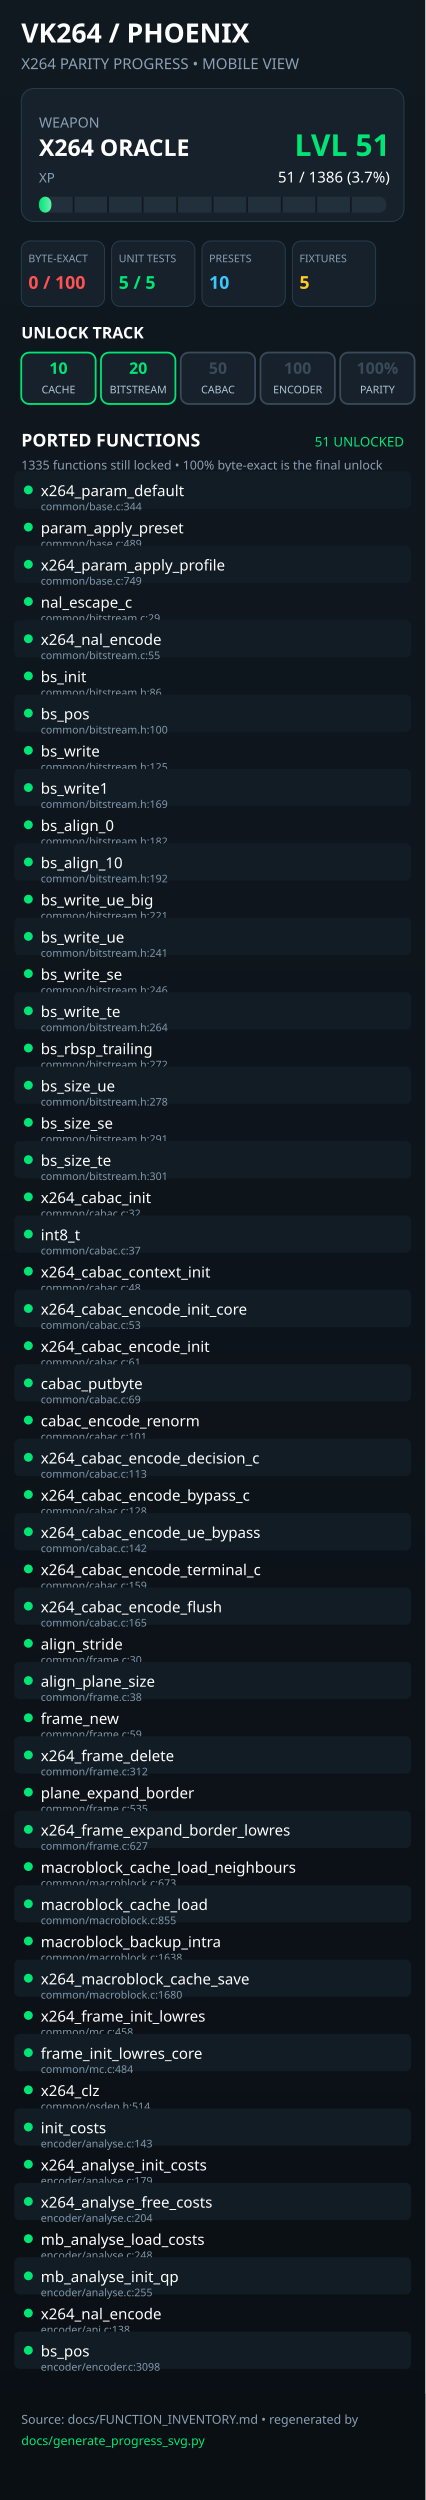
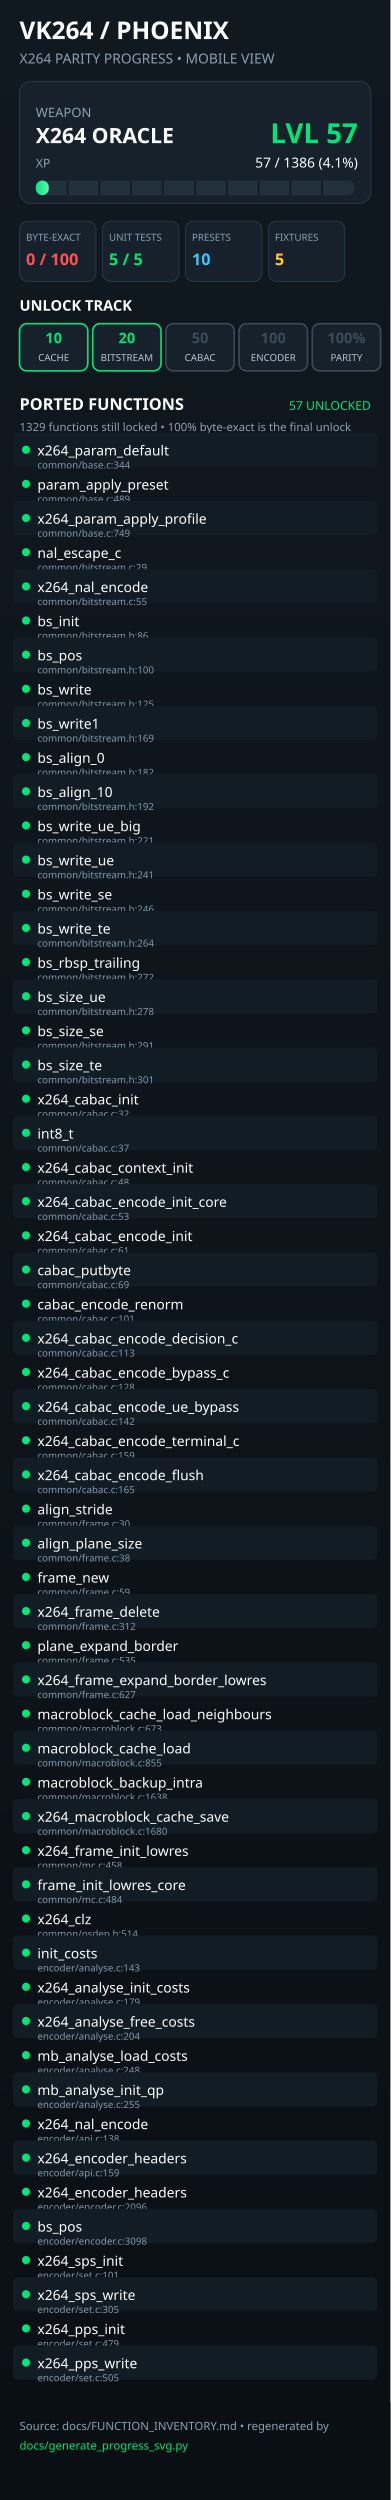
- <svg xmlns="http://www.w3.org/2000/svg" width="480" height="2822" viewBox="0 0 480 2822" role="img" aria-label="Phoenix x264 parity progress">
+ <svg xmlns="http://www.w3.org/2000/svg" width="480" height="3074" viewBox="0 0 480 3074" role="img" aria-label="Phoenix x264 parity progress">
  <defs>
    <linearGradient id="bg" x1="0" y1="0" x2="0" y2="1">
      <stop offset="0" stop-color="#101820" />
      <stop offset="1" stop-color="#0a0f14" />
    </linearGradient>
    <linearGradient id="xp" x1="0" y1="0" x2="1" y2="0">
      <stop offset="0" stop-color="#00e676" />
      <stop offset="1" stop-color="#69f0ae" />
    </linearGradient>
  </defs>
-   <rect width="480" height="2822" fill="url(#bg)" />
+   <rect width="480" height="3074" fill="url(#bg)" />
  <text x="24" y="48" font-family="sans-serif" font-size="30" font-weight="700" fill="#ffffff">VK264 / PHOENIX</text>
  <text x="24" y="78" font-family="sans-serif" font-size="17" fill="#8aa0b4">X264 PARITY PROGRESS  •  MOBILE VIEW</text>
  <rect x="24" y="100" width="432" height="150" rx="14" fill="#16212b" stroke="#274050" />
  <text x="44" y="144" font-family="sans-serif" font-size="16" fill="#8aa0b4">WEAPON</text>
  <text x="44" y="176" font-family="sans-serif" font-size="26" font-weight="700" fill="#ffffff">X264 ORACLE</text>
-   <text x="440" y="176" text-anchor="end" font-family="sans-serif" font-size="34" font-weight="700" fill="#00e676">LVL 51</text>
+   <text x="440" y="176" text-anchor="end" font-family="sans-serif" font-size="34" font-weight="700" fill="#00e676">LVL 57</text>
  <text x="44" y="206" font-family="sans-serif" font-size="15" fill="#8aa0b4">XP</text>
-   <text x="440" y="206" text-anchor="end" font-family="sans-serif" font-size="17" fill="#ffffff">51 / 1386  (3.7%)</text>
+   <text x="440" y="206" text-anchor="end" font-family="sans-serif" font-size="17" fill="#ffffff">57 / 1386  (4.1%)</text>
  <rect x="44" y="222" width="392" height="18" rx="8" fill="#22303c" />
-   <rect x="44" y="222" width="14" height="18" rx="8" fill="url(#xp)" />
+   <rect x="44" y="222" width="16" height="18" rx="8" fill="url(#xp)" />
  <line x1="83" y1="222" x2="83" y2="240" stroke="#101820" stroke-width="2" />
  <line x1="122" y1="222" x2="122" y2="240" stroke="#101820" stroke-width="2" />
  <line x1="161" y1="222" x2="161" y2="240" stroke="#101820" stroke-width="2" />
  <line x1="200" y1="222" x2="200" y2="240" stroke="#101820" stroke-width="2" />
  <line x1="240" y1="222" x2="240" y2="240" stroke="#101820" stroke-width="2" />
  <line x1="279" y1="222" x2="279" y2="240" stroke="#101820" stroke-width="2" />
  <line x1="318" y1="222" x2="318" y2="240" stroke="#101820" stroke-width="2" />
  <line x1="357" y1="222" x2="357" y2="240" stroke="#101820" stroke-width="2" />
  <line x1="396" y1="222" x2="396" y2="240" stroke="#101820" stroke-width="2" />
  <rect x="24" y="272" width="94" height="74" rx="10" fill="#16212b" stroke="#274050" />
  <text x="32" y="296" font-family="sans-serif" font-size="12" fill="#8aa0b4">BYTE-EXACT</text>
  <text x="32" y="326" font-family="sans-serif" font-size="20" font-weight="700" fill="#ff5252">0 / 100</text>
  <rect x="126" y="272" width="94" height="74" rx="10" fill="#16212b" stroke="#274050" />
  <text x="134" y="296" font-family="sans-serif" font-size="12" fill="#8aa0b4">UNIT TESTS</text>
  <text x="134" y="326" font-family="sans-serif" font-size="20" font-weight="700" fill="#00e676">5 / 5</text>
  <rect x="228" y="272" width="94" height="74" rx="10" fill="#16212b" stroke="#274050" />
  <text x="236" y="296" font-family="sans-serif" font-size="12" fill="#8aa0b4">PRESETS</text>
  <text x="236" y="326" font-family="sans-serif" font-size="20" font-weight="700" fill="#40c4ff">10</text>
  <rect x="330" y="272" width="94" height="74" rx="10" fill="#16212b" stroke="#274050" />
  <text x="338" y="296" font-family="sans-serif" font-size="12" fill="#8aa0b4">FIXTURES</text>
  <text x="338" y="326" font-family="sans-serif" font-size="20" font-weight="700" fill="#ffca28">5</text>
  <text x="24" y="382" font-family="sans-serif" font-size="18" font-weight="700" fill="#ffffff">UNLOCK TRACK</text>
  <rect x="24" y="398" width="84" height="58" rx="9" fill="#16212b" stroke="#00e676" stroke-width="2" />
  <text x="66" y="422" text-anchor="middle" font-family="sans-serif" font-size="18" font-weight="700" fill="#00e676">10</text>
  <text x="66" y="444" text-anchor="middle" font-family="sans-serif" font-size="12" fill="#b0c4d4">CACHE</text>
  <rect x="114" y="398" width="84" height="58" rx="9" fill="#16212b" stroke="#00e676" stroke-width="2" />
  <text x="156" y="422" text-anchor="middle" font-family="sans-serif" font-size="18" font-weight="700" fill="#00e676">20</text>
  <text x="156" y="444" text-anchor="middle" font-family="sans-serif" font-size="12" fill="#b0c4d4">BITSTREAM</text>
  <rect x="204" y="398" width="84" height="58" rx="9" fill="#16212b" stroke="#3a4a58" stroke-width="2" />
  <text x="246" y="422" text-anchor="middle" font-family="sans-serif" font-size="18" font-weight="700" fill="#3a4a58">50</text>
  <text x="246" y="444" text-anchor="middle" font-family="sans-serif" font-size="12" fill="#b0c4d4">CABAC</text>
  <rect x="294" y="398" width="84" height="58" rx="9" fill="#16212b" stroke="#3a4a58" stroke-width="2" />
  <text x="336" y="422" text-anchor="middle" font-family="sans-serif" font-size="18" font-weight="700" fill="#3a4a58">100</text>
  <text x="336" y="444" text-anchor="middle" font-family="sans-serif" font-size="12" fill="#b0c4d4">ENCODER</text>
  <rect x="384" y="398" width="84" height="58" rx="9" fill="#16212b" stroke="#3a4a58" stroke-width="2" />
  <text x="426" y="422" text-anchor="middle" font-family="sans-serif" font-size="18" font-weight="700" fill="#3a4a58">100%</text>
  <text x="426" y="444" text-anchor="middle" font-family="sans-serif" font-size="12" fill="#b0c4d4">PARITY</text>
  <text x="24" y="504" font-family="sans-serif" font-size="20" font-weight="700" fill="#ffffff">PORTED FUNCTIONS</text>
-   <text x="456" y="504" text-anchor="end" font-family="sans-serif" font-size="15" fill="#00e676">51 UNLOCKED</text>
-   <text x="24" y="530" font-family="sans-serif" font-size="14" fill="#8aa0b4">1335 functions still locked • 100% byte-exact is the final unlock</text>
+   <text x="456" y="504" text-anchor="end" font-family="sans-serif" font-size="15" fill="#00e676">57 UNLOCKED</text>
+   <text x="24" y="530" font-family="sans-serif" font-size="14" fill="#8aa0b4">1329 functions still locked • 100% byte-exact is the final unlock</text>
  <rect x="16" y="532" width="448" height="42" rx="6" fill="#121c25" />
  <circle cx="32" cy="553" r="5" fill="#00e676" />
  <text x="46" y="560" font-family="sans-serif" font-size="17" fill="#ffffff">x264_param_default</text>
  <text x="46" y="576" font-family="sans-serif" font-size="12" fill="#7f97aa">common/base.c:344</text>
  <circle cx="32" cy="595" r="5" fill="#00e676" />
  <text x="46" y="602" font-family="sans-serif" font-size="17" fill="#ffffff">param_apply_preset</text>
  <text x="46" y="618" font-family="sans-serif" font-size="12" fill="#7f97aa">common/base.c:489</text>
  <rect x="16" y="616" width="448" height="42" rx="6" fill="#121c25" />
  <circle cx="32" cy="637" r="5" fill="#00e676" />
  <text x="46" y="644" font-family="sans-serif" font-size="17" fill="#ffffff">x264_param_apply_profile</text>
  <text x="46" y="660" font-family="sans-serif" font-size="12" fill="#7f97aa">common/base.c:749</text>
  <circle cx="32" cy="679" r="5" fill="#00e676" />
  <text x="46" y="686" font-family="sans-serif" font-size="17" fill="#ffffff">nal_escape_c</text>
  <text x="46" y="702" font-family="sans-serif" font-size="12" fill="#7f97aa">common/bitstream.c:29</text>
  <rect x="16" y="700" width="448" height="42" rx="6" fill="#121c25" />
  <circle cx="32" cy="721" r="5" fill="#00e676" />
  <text x="46" y="728" font-family="sans-serif" font-size="17" fill="#ffffff">x264_nal_encode</text>
  <text x="46" y="744" font-family="sans-serif" font-size="12" fill="#7f97aa">common/bitstream.c:55</text>
  <circle cx="32" cy="763" r="5" fill="#00e676" />
  <text x="46" y="770" font-family="sans-serif" font-size="17" fill="#ffffff">bs_init</text>
  <text x="46" y="786" font-family="sans-serif" font-size="12" fill="#7f97aa">common/bitstream.h:86</text>
  <rect x="16" y="784" width="448" height="42" rx="6" fill="#121c25" />
  <circle cx="32" cy="805" r="5" fill="#00e676" />
  <text x="46" y="812" font-family="sans-serif" font-size="17" fill="#ffffff">bs_pos</text>
  <text x="46" y="828" font-family="sans-serif" font-size="12" fill="#7f97aa">common/bitstream.h:100</text>
  <circle cx="32" cy="847" r="5" fill="#00e676" />
  <text x="46" y="854" font-family="sans-serif" font-size="17" fill="#ffffff">bs_write</text>
  <text x="46" y="870" font-family="sans-serif" font-size="12" fill="#7f97aa">common/bitstream.h:125</text>
  <rect x="16" y="868" width="448" height="42" rx="6" fill="#121c25" />
  <circle cx="32" cy="889" r="5" fill="#00e676" />
  <text x="46" y="896" font-family="sans-serif" font-size="17" fill="#ffffff">bs_write1</text>
  <text x="46" y="912" font-family="sans-serif" font-size="12" fill="#7f97aa">common/bitstream.h:169</text>
  <circle cx="32" cy="931" r="5" fill="#00e676" />
  <text x="46" y="938" font-family="sans-serif" font-size="17" fill="#ffffff">bs_align_0</text>
  <text x="46" y="954" font-family="sans-serif" font-size="12" fill="#7f97aa">common/bitstream.h:182</text>
  <rect x="16" y="952" width="448" height="42" rx="6" fill="#121c25" />
  <circle cx="32" cy="973" r="5" fill="#00e676" />
  <text x="46" y="980" font-family="sans-serif" font-size="17" fill="#ffffff">bs_align_10</text>
  <text x="46" y="996" font-family="sans-serif" font-size="12" fill="#7f97aa">common/bitstream.h:192</text>
  <circle cx="32" cy="1015" r="5" fill="#00e676" />
  <text x="46" y="1022" font-family="sans-serif" font-size="17" fill="#ffffff">bs_write_ue_big</text>
  <text x="46" y="1038" font-family="sans-serif" font-size="12" fill="#7f97aa">common/bitstream.h:221</text>
  <rect x="16" y="1036" width="448" height="42" rx="6" fill="#121c25" />
  <circle cx="32" cy="1057" r="5" fill="#00e676" />
  <text x="46" y="1064" font-family="sans-serif" font-size="17" fill="#ffffff">bs_write_ue</text>
  <text x="46" y="1080" font-family="sans-serif" font-size="12" fill="#7f97aa">common/bitstream.h:241</text>
  <circle cx="32" cy="1099" r="5" fill="#00e676" />
  <text x="46" y="1106" font-family="sans-serif" font-size="17" fill="#ffffff">bs_write_se</text>
  <text x="46" y="1122" font-family="sans-serif" font-size="12" fill="#7f97aa">common/bitstream.h:246</text>
  <rect x="16" y="1120" width="448" height="42" rx="6" fill="#121c25" />
  <circle cx="32" cy="1141" r="5" fill="#00e676" />
  <text x="46" y="1148" font-family="sans-serif" font-size="17" fill="#ffffff">bs_write_te</text>
  <text x="46" y="1164" font-family="sans-serif" font-size="12" fill="#7f97aa">common/bitstream.h:264</text>
  <circle cx="32" cy="1183" r="5" fill="#00e676" />
  <text x="46" y="1190" font-family="sans-serif" font-size="17" fill="#ffffff">bs_rbsp_trailing</text>
  <text x="46" y="1206" font-family="sans-serif" font-size="12" fill="#7f97aa">common/bitstream.h:272</text>
  <rect x="16" y="1204" width="448" height="42" rx="6" fill="#121c25" />
  <circle cx="32" cy="1225" r="5" fill="#00e676" />
  <text x="46" y="1232" font-family="sans-serif" font-size="17" fill="#ffffff">bs_size_ue</text>
  <text x="46" y="1248" font-family="sans-serif" font-size="12" fill="#7f97aa">common/bitstream.h:278</text>
  <circle cx="32" cy="1267" r="5" fill="#00e676" />
  <text x="46" y="1274" font-family="sans-serif" font-size="17" fill="#ffffff">bs_size_se</text>
  <text x="46" y="1290" font-family="sans-serif" font-size="12" fill="#7f97aa">common/bitstream.h:291</text>
  <rect x="16" y="1288" width="448" height="42" rx="6" fill="#121c25" />
  <circle cx="32" cy="1309" r="5" fill="#00e676" />
  <text x="46" y="1316" font-family="sans-serif" font-size="17" fill="#ffffff">bs_size_te</text>
  <text x="46" y="1332" font-family="sans-serif" font-size="12" fill="#7f97aa">common/bitstream.h:301</text>
  <circle cx="32" cy="1351" r="5" fill="#00e676" />
  <text x="46" y="1358" font-family="sans-serif" font-size="17" fill="#ffffff">x264_cabac_init</text>
  <text x="46" y="1374" font-family="sans-serif" font-size="12" fill="#7f97aa">common/cabac.c:32</text>
  <rect x="16" y="1372" width="448" height="42" rx="6" fill="#121c25" />
  <circle cx="32" cy="1393" r="5" fill="#00e676" />
  <text x="46" y="1400" font-family="sans-serif" font-size="17" fill="#ffffff">int8_t</text>
  <text x="46" y="1416" font-family="sans-serif" font-size="12" fill="#7f97aa">common/cabac.c:37</text>
  <circle cx="32" cy="1435" r="5" fill="#00e676" />
  <text x="46" y="1442" font-family="sans-serif" font-size="17" fill="#ffffff">x264_cabac_context_init</text>
  <text x="46" y="1458" font-family="sans-serif" font-size="12" fill="#7f97aa">common/cabac.c:48</text>
  <rect x="16" y="1456" width="448" height="42" rx="6" fill="#121c25" />
  <circle cx="32" cy="1477" r="5" fill="#00e676" />
  <text x="46" y="1484" font-family="sans-serif" font-size="17" fill="#ffffff">x264_cabac_encode_init_core</text>
  <text x="46" y="1500" font-family="sans-serif" font-size="12" fill="#7f97aa">common/cabac.c:53</text>
  <circle cx="32" cy="1519" r="5" fill="#00e676" />
  <text x="46" y="1526" font-family="sans-serif" font-size="17" fill="#ffffff">x264_cabac_encode_init</text>
  <text x="46" y="1542" font-family="sans-serif" font-size="12" fill="#7f97aa">common/cabac.c:61</text>
  <rect x="16" y="1540" width="448" height="42" rx="6" fill="#121c25" />
  <circle cx="32" cy="1561" r="5" fill="#00e676" />
  <text x="46" y="1568" font-family="sans-serif" font-size="17" fill="#ffffff">cabac_putbyte</text>
  <text x="46" y="1584" font-family="sans-serif" font-size="12" fill="#7f97aa">common/cabac.c:69</text>
  <circle cx="32" cy="1603" r="5" fill="#00e676" />
  <text x="46" y="1610" font-family="sans-serif" font-size="17" fill="#ffffff">cabac_encode_renorm</text>
  <text x="46" y="1626" font-family="sans-serif" font-size="12" fill="#7f97aa">common/cabac.c:101</text>
  <rect x="16" y="1624" width="448" height="42" rx="6" fill="#121c25" />
  <circle cx="32" cy="1645" r="5" fill="#00e676" />
  <text x="46" y="1652" font-family="sans-serif" font-size="17" fill="#ffffff">x264_cabac_encode_decision_c</text>
  <text x="46" y="1668" font-family="sans-serif" font-size="12" fill="#7f97aa">common/cabac.c:113</text>
  <circle cx="32" cy="1687" r="5" fill="#00e676" />
  <text x="46" y="1694" font-family="sans-serif" font-size="17" fill="#ffffff">x264_cabac_encode_bypass_c</text>
  <text x="46" y="1710" font-family="sans-serif" font-size="12" fill="#7f97aa">common/cabac.c:128</text>
  <rect x="16" y="1708" width="448" height="42" rx="6" fill="#121c25" />
  <circle cx="32" cy="1729" r="5" fill="#00e676" />
  <text x="46" y="1736" font-family="sans-serif" font-size="17" fill="#ffffff">x264_cabac_encode_ue_bypass</text>
  <text x="46" y="1752" font-family="sans-serif" font-size="12" fill="#7f97aa">common/cabac.c:142</text>
  <circle cx="32" cy="1771" r="5" fill="#00e676" />
  <text x="46" y="1778" font-family="sans-serif" font-size="17" fill="#ffffff">x264_cabac_encode_terminal_c</text>
  <text x="46" y="1794" font-family="sans-serif" font-size="12" fill="#7f97aa">common/cabac.c:159</text>
  <rect x="16" y="1792" width="448" height="42" rx="6" fill="#121c25" />
  <circle cx="32" cy="1813" r="5" fill="#00e676" />
  <text x="46" y="1820" font-family="sans-serif" font-size="17" fill="#ffffff">x264_cabac_encode_flush</text>
  <text x="46" y="1836" font-family="sans-serif" font-size="12" fill="#7f97aa">common/cabac.c:165</text>
  <circle cx="32" cy="1855" r="5" fill="#00e676" />
  <text x="46" y="1862" font-family="sans-serif" font-size="17" fill="#ffffff">align_stride</text>
  <text x="46" y="1878" font-family="sans-serif" font-size="12" fill="#7f97aa">common/frame.c:30</text>
  <rect x="16" y="1876" width="448" height="42" rx="6" fill="#121c25" />
  <circle cx="32" cy="1897" r="5" fill="#00e676" />
  <text x="46" y="1904" font-family="sans-serif" font-size="17" fill="#ffffff">align_plane_size</text>
  <text x="46" y="1920" font-family="sans-serif" font-size="12" fill="#7f97aa">common/frame.c:38</text>
  <circle cx="32" cy="1939" r="5" fill="#00e676" />
  <text x="46" y="1946" font-family="sans-serif" font-size="17" fill="#ffffff">frame_new</text>
  <text x="46" y="1962" font-family="sans-serif" font-size="12" fill="#7f97aa">common/frame.c:59</text>
  <rect x="16" y="1960" width="448" height="42" rx="6" fill="#121c25" />
  <circle cx="32" cy="1981" r="5" fill="#00e676" />
  <text x="46" y="1988" font-family="sans-serif" font-size="17" fill="#ffffff">x264_frame_delete</text>
  <text x="46" y="2004" font-family="sans-serif" font-size="12" fill="#7f97aa">common/frame.c:312</text>
  <circle cx="32" cy="2023" r="5" fill="#00e676" />
  <text x="46" y="2030" font-family="sans-serif" font-size="17" fill="#ffffff">plane_expand_border</text>
  <text x="46" y="2046" font-family="sans-serif" font-size="12" fill="#7f97aa">common/frame.c:535</text>
  <rect x="16" y="2044" width="448" height="42" rx="6" fill="#121c25" />
  <circle cx="32" cy="2065" r="5" fill="#00e676" />
  <text x="46" y="2072" font-family="sans-serif" font-size="17" fill="#ffffff">x264_frame_expand_border_lowres</text>
  <text x="46" y="2088" font-family="sans-serif" font-size="12" fill="#7f97aa">common/frame.c:627</text>
  <circle cx="32" cy="2107" r="5" fill="#00e676" />
  <text x="46" y="2114" font-family="sans-serif" font-size="17" fill="#ffffff">macroblock_cache_load_neighbours</text>
  <text x="46" y="2130" font-family="sans-serif" font-size="12" fill="#7f97aa">common/macroblock.c:673</text>
  <rect x="16" y="2128" width="448" height="42" rx="6" fill="#121c25" />
  <circle cx="32" cy="2149" r="5" fill="#00e676" />
  <text x="46" y="2156" font-family="sans-serif" font-size="17" fill="#ffffff">macroblock_cache_load</text>
  <text x="46" y="2172" font-family="sans-serif" font-size="12" fill="#7f97aa">common/macroblock.c:855</text>
  <circle cx="32" cy="2191" r="5" fill="#00e676" />
  <text x="46" y="2198" font-family="sans-serif" font-size="17" fill="#ffffff">macroblock_backup_intra</text>
  <text x="46" y="2214" font-family="sans-serif" font-size="12" fill="#7f97aa">common/macroblock.c:1638</text>
  <rect x="16" y="2212" width="448" height="42" rx="6" fill="#121c25" />
  <circle cx="32" cy="2233" r="5" fill="#00e676" />
  <text x="46" y="2240" font-family="sans-serif" font-size="17" fill="#ffffff">x264_macroblock_cache_save</text>
  <text x="46" y="2256" font-family="sans-serif" font-size="12" fill="#7f97aa">common/macroblock.c:1680</text>
  <circle cx="32" cy="2275" r="5" fill="#00e676" />
  <text x="46" y="2282" font-family="sans-serif" font-size="17" fill="#ffffff">x264_frame_init_lowres</text>
  <text x="46" y="2298" font-family="sans-serif" font-size="12" fill="#7f97aa">common/mc.c:458</text>
  <rect x="16" y="2296" width="448" height="42" rx="6" fill="#121c25" />
  <circle cx="32" cy="2317" r="5" fill="#00e676" />
  <text x="46" y="2324" font-family="sans-serif" font-size="17" fill="#ffffff">frame_init_lowres_core</text>
  <text x="46" y="2340" font-family="sans-serif" font-size="12" fill="#7f97aa">common/mc.c:484</text>
  <circle cx="32" cy="2359" r="5" fill="#00e676" />
  <text x="46" y="2366" font-family="sans-serif" font-size="17" fill="#ffffff">x264_clz</text>
  <text x="46" y="2382" font-family="sans-serif" font-size="12" fill="#7f97aa">common/osdep.h:514</text>
  <rect x="16" y="2380" width="448" height="42" rx="6" fill="#121c25" />
  <circle cx="32" cy="2401" r="5" fill="#00e676" />
  <text x="46" y="2408" font-family="sans-serif" font-size="17" fill="#ffffff">init_costs</text>
  <text x="46" y="2424" font-family="sans-serif" font-size="12" fill="#7f97aa">encoder/analyse.c:143</text>
  <circle cx="32" cy="2443" r="5" fill="#00e676" />
  <text x="46" y="2450" font-family="sans-serif" font-size="17" fill="#ffffff">x264_analyse_init_costs</text>
  <text x="46" y="2466" font-family="sans-serif" font-size="12" fill="#7f97aa">encoder/analyse.c:179</text>
  <rect x="16" y="2464" width="448" height="42" rx="6" fill="#121c25" />
  <circle cx="32" cy="2485" r="5" fill="#00e676" />
  <text x="46" y="2492" font-family="sans-serif" font-size="17" fill="#ffffff">x264_analyse_free_costs</text>
  <text x="46" y="2508" font-family="sans-serif" font-size="12" fill="#7f97aa">encoder/analyse.c:204</text>
  <circle cx="32" cy="2527" r="5" fill="#00e676" />
  <text x="46" y="2534" font-family="sans-serif" font-size="17" fill="#ffffff">mb_analyse_load_costs</text>
  <text x="46" y="2550" font-family="sans-serif" font-size="12" fill="#7f97aa">encoder/analyse.c:248</text>
  <rect x="16" y="2548" width="448" height="42" rx="6" fill="#121c25" />
  <circle cx="32" cy="2569" r="5" fill="#00e676" />
  <text x="46" y="2576" font-family="sans-serif" font-size="17" fill="#ffffff">mb_analyse_init_qp</text>
  <text x="46" y="2592" font-family="sans-serif" font-size="12" fill="#7f97aa">encoder/analyse.c:255</text>
  <circle cx="32" cy="2611" r="5" fill="#00e676" />
  <text x="46" y="2618" font-family="sans-serif" font-size="17" fill="#ffffff">x264_nal_encode</text>
  <text x="46" y="2634" font-family="sans-serif" font-size="12" fill="#7f97aa">encoder/api.c:138</text>
  <rect x="16" y="2632" width="448" height="42" rx="6" fill="#121c25" />
  <circle cx="32" cy="2653" r="5" fill="#00e676" />
-   <text x="46" y="2660" font-family="sans-serif" font-size="17" fill="#ffffff">bs_pos</text>
-   <text x="46" y="2676" font-family="sans-serif" font-size="12" fill="#7f97aa">encoder/encoder.c:3098</text>
-   <rect x="0" y="2702" width="480" height="120" fill="#0a0f14" />
-   <text x="24" y="2736" font-family="sans-serif" font-size="14" fill="#8aa0b4">Source: docs/FUNCTION_INVENTORY.md • regenerated by</text>
-   <text x="24" y="2760" font-family="sans-serif" font-size="14" fill="#00e676">docs/generate_progress_svg.py</text>
+   <text x="46" y="2660" font-family="sans-serif" font-size="17" fill="#ffffff">x264_encoder_headers</text>
+   <text x="46" y="2676" font-family="sans-serif" font-size="12" fill="#7f97aa">encoder/api.c:159</text>
+   <circle cx="32" cy="2695" r="5" fill="#00e676" />
+   <text x="46" y="2702" font-family="sans-serif" font-size="17" fill="#ffffff">x264_encoder_headers</text>
+   <text x="46" y="2718" font-family="sans-serif" font-size="12" fill="#7f97aa">encoder/encoder.c:2096</text>
+   <rect x="16" y="2716" width="448" height="42" rx="6" fill="#121c25" />
+   <circle cx="32" cy="2737" r="5" fill="#00e676" />
+   <text x="46" y="2744" font-family="sans-serif" font-size="17" fill="#ffffff">bs_pos</text>
+   <text x="46" y="2760" font-family="sans-serif" font-size="12" fill="#7f97aa">encoder/encoder.c:3098</text>
+   <circle cx="32" cy="2779" r="5" fill="#00e676" />
+   <text x="46" y="2786" font-family="sans-serif" font-size="17" fill="#ffffff">x264_sps_init</text>
+   <text x="46" y="2802" font-family="sans-serif" font-size="12" fill="#7f97aa">encoder/set.c:101</text>
+   <rect x="16" y="2800" width="448" height="42" rx="6" fill="#121c25" />
+   <circle cx="32" cy="2821" r="5" fill="#00e676" />
+   <text x="46" y="2828" font-family="sans-serif" font-size="17" fill="#ffffff">x264_sps_write</text>
+   <text x="46" y="2844" font-family="sans-serif" font-size="12" fill="#7f97aa">encoder/set.c:305</text>
+   <circle cx="32" cy="2863" r="5" fill="#00e676" />
+   <text x="46" y="2870" font-family="sans-serif" font-size="17" fill="#ffffff">x264_pps_init</text>
+   <text x="46" y="2886" font-family="sans-serif" font-size="12" fill="#7f97aa">encoder/set.c:479</text>
+   <rect x="16" y="2884" width="448" height="42" rx="6" fill="#121c25" />
+   <circle cx="32" cy="2905" r="5" fill="#00e676" />
+   <text x="46" y="2912" font-family="sans-serif" font-size="17" fill="#ffffff">x264_pps_write</text>
+   <text x="46" y="2928" font-family="sans-serif" font-size="12" fill="#7f97aa">encoder/set.c:505</text>
+   <rect x="0" y="2954" width="480" height="120" fill="#0a0f14" />
+   <text x="24" y="2988" font-family="sans-serif" font-size="14" fill="#8aa0b4">Source: docs/FUNCTION_INVENTORY.md • regenerated by</text>
+   <text x="24" y="3012" font-family="sans-serif" font-size="14" fill="#00e676">docs/generate_progress_svg.py</text>
</svg>
